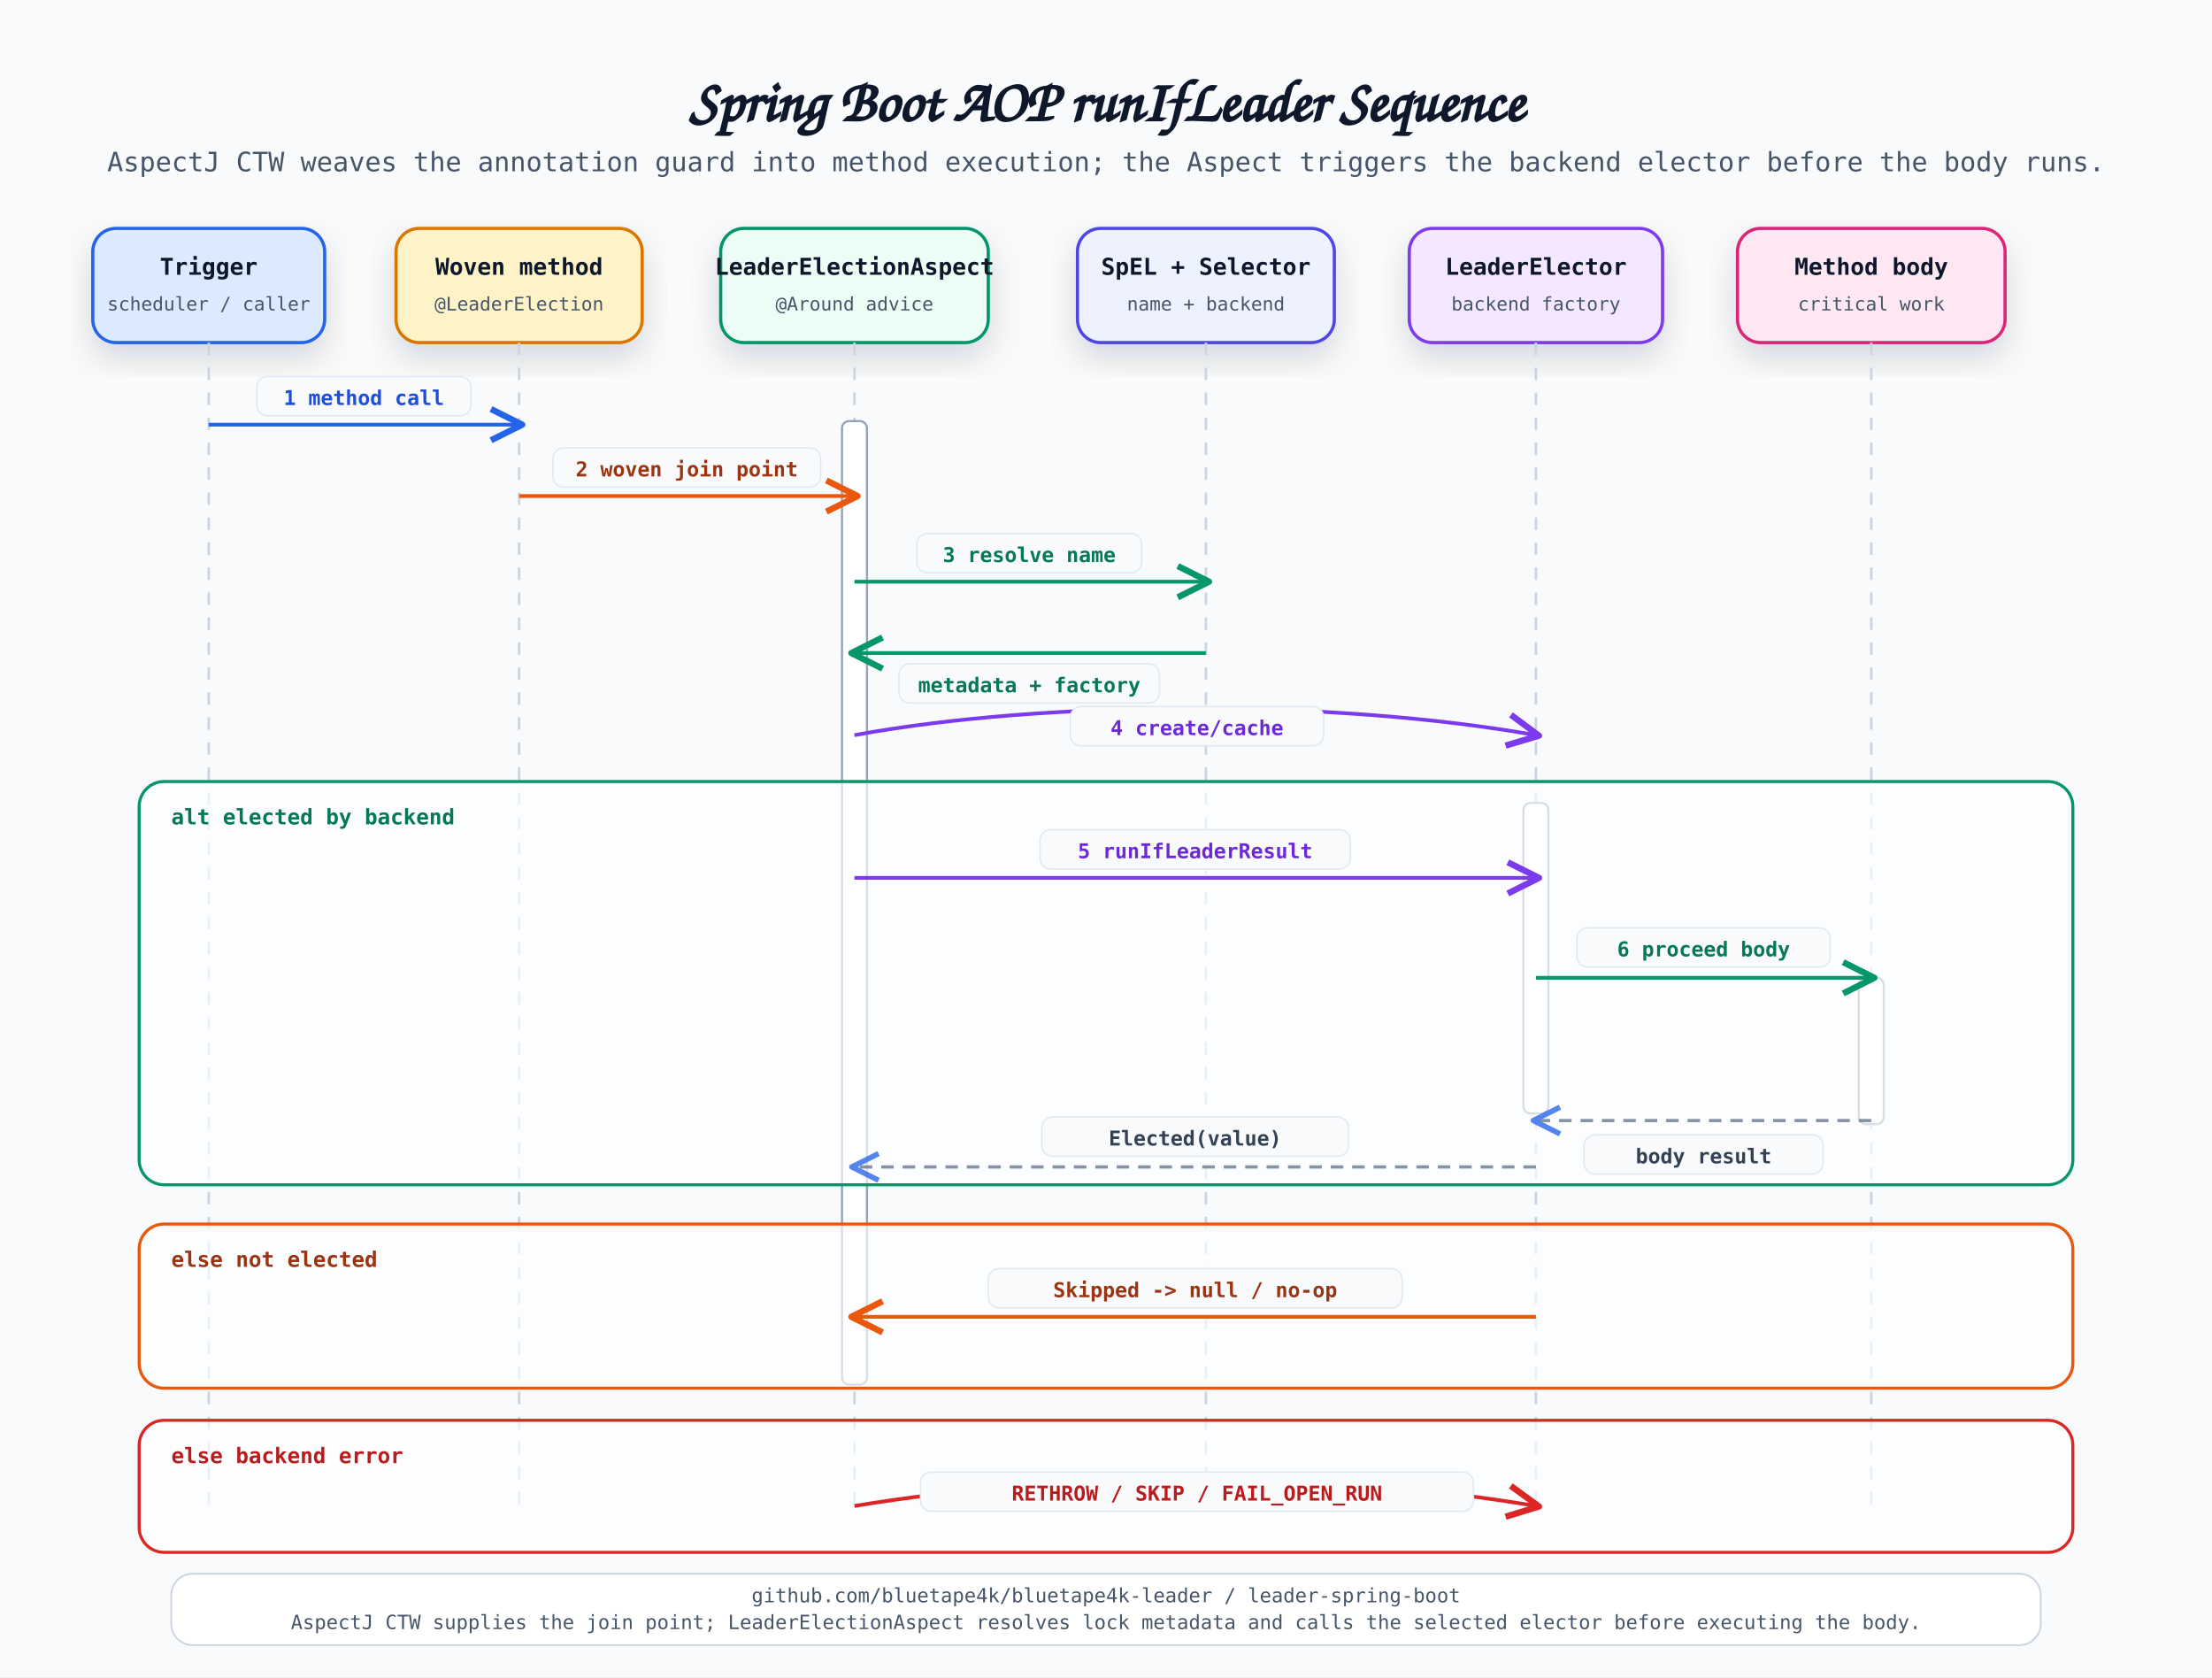
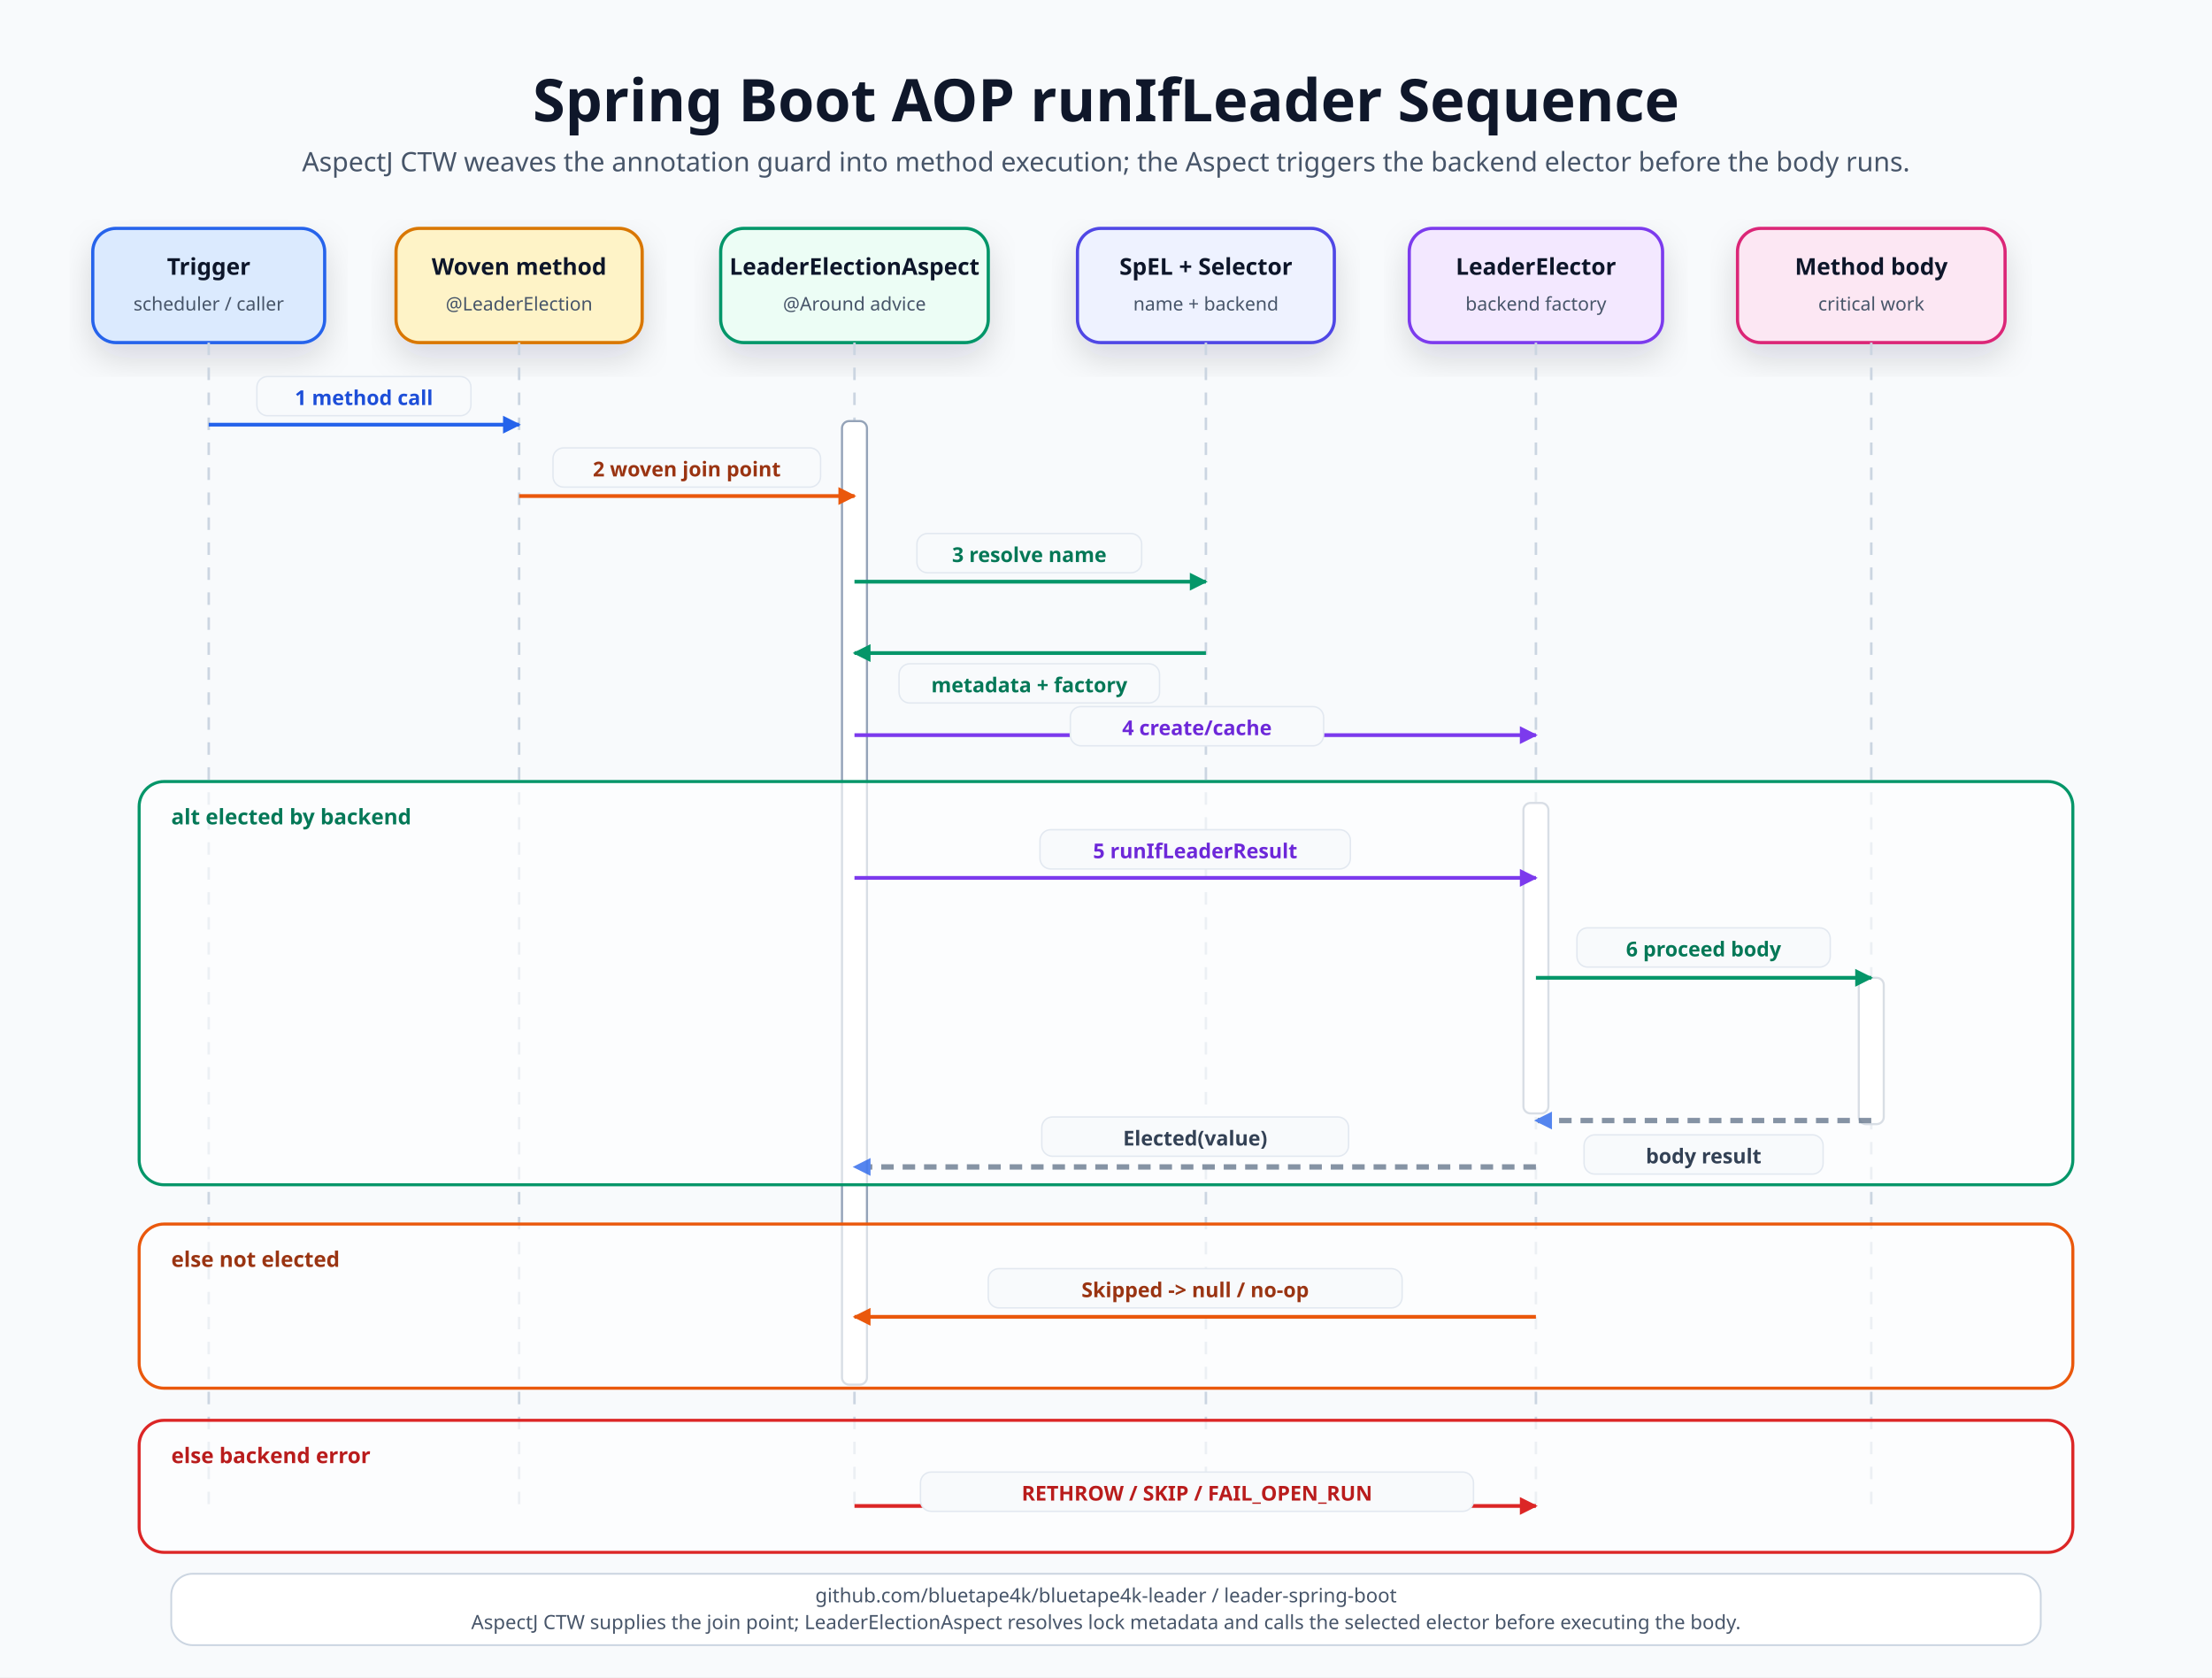
<svg xmlns="http://www.w3.org/2000/svg" width="1240" height="940" viewBox="0 0 1240 940" role="img" aria-labelledby="title desc">
  <defs>
    <filter id="shadow" x="-10%" y="-20%" width="120%" height="150%">
      <feDropShadow dx="0" dy="8" stdDeviation="9" flood-color="#0f172a" flood-opacity="0.14" />
    </filter>
-     <marker id="arrow-blue" viewBox="0 0 12 12" markerWidth="10" markerHeight="10" refX="10" refY="6" orient="auto">
-       <path d="M 1 1 L 11 6 L 1 11" fill="none" stroke="#2563eb" stroke-width="2" stroke-linejoin="round" />
+     <marker markerUnits="userSpaceOnUse" id="arrow-blue" viewBox="0 0 10 10" markerWidth="10" markerHeight="10" refX="9" refY="5" orient="auto">
+       <path d="M 0 0 L 10 5 L 0 10 Z" fill="#2563eb" stroke="#2563eb" stroke-width="0" stroke-dasharray="none" style="stroke-dasharray:none!important" />
    </marker>
-     <marker id="arrow-purple" viewBox="0 0 12 12" markerWidth="10" markerHeight="10" refX="10" refY="6" orient="auto">
-       <path d="M 1 1 L 11 6 L 1 11" fill="none" stroke="#7c3aed" stroke-width="2" stroke-linejoin="round" />
+     <marker markerUnits="userSpaceOnUse" id="arrow-purple" viewBox="0 0 10 10" markerWidth="10" markerHeight="10" refX="9" refY="5" orient="auto">
+       <path d="M 0 0 L 10 5 L 0 10 Z" fill="#7c3aed" stroke="#7c3aed" stroke-width="0" stroke-dasharray="none" style="stroke-dasharray:none!important" />
    </marker>
-     <marker id="arrow-green" viewBox="0 0 12 12" markerWidth="10" markerHeight="10" refX="10" refY="6" orient="auto">
-       <path d="M 1 1 L 11 6 L 1 11" fill="none" stroke="#059669" stroke-width="2" stroke-linejoin="round" />
+     <marker markerUnits="userSpaceOnUse" id="arrow-green" viewBox="0 0 10 10" markerWidth="10" markerHeight="10" refX="9" refY="5" orient="auto">
+       <path d="M 0 0 L 10 5 L 0 10 Z" fill="#059669" stroke="#059669" stroke-width="0" stroke-dasharray="none" style="stroke-dasharray:none!important" />
    </marker>
-     <marker id="arrow-orange" viewBox="0 0 12 12" markerWidth="10" markerHeight="10" refX="10" refY="6" orient="auto">
-       <path d="M 1 1 L 11 6 L 1 11" fill="none" stroke="#ea580c" stroke-width="2" stroke-linejoin="round" />
+     <marker markerUnits="userSpaceOnUse" id="arrow-orange" viewBox="0 0 10 10" markerWidth="10" markerHeight="10" refX="9" refY="5" orient="auto">
+       <path d="M 0 0 L 10 5 L 0 10 Z" fill="#ea580c" stroke="#ea580c" stroke-width="0" stroke-dasharray="none" style="stroke-dasharray:none!important" />
    </marker>
-     <marker id="arrow-red" viewBox="0 0 12 12" markerWidth="10" markerHeight="10" refX="10" refY="6" orient="auto">
-       <path d="M 1 1 L 11 6 L 1 11" fill="none" stroke="#dc2626" stroke-width="2" stroke-linejoin="round" />
+     <marker markerUnits="userSpaceOnUse" id="arrow-red" viewBox="0 0 10 10" markerWidth="10" markerHeight="10" refX="9" refY="5" orient="auto">
+       <path d="M 0 0 L 10 5 L 0 10 Z" fill="#dc2626" stroke="#dc2626" stroke-width="0" stroke-dasharray="none" style="stroke-dasharray:none!important" />
    </marker>
    <style>
      .canvas { fill: #f8fafc; }
-       .title { font-family: "Architects Daughter", "Comic Mono", "Comic Sans MS", cursive; font-size: 33px; fill: #0f172a; font-weight: 700; }
-       .subtitle { font-family: "Comic Mono", "Architects Daughter", monospace; font-size: 15px; fill: #475569; }
+       .title { font-family: "Architects Daughter", "Comic Mono", "Comic Mono"; font-size: 33px; fill: #0f172a; font-weight: 700; }
+       .subtitle { font-family: "Comic Mono", "Architects Daughter"; font-size: 15px; fill: #475569; }
      .participant { filter: url(#shadow); }
      .participant rect { rx: 13; stroke-width: 1.8; }
-       .participant-title { font-family: "Comic Mono", "Architects Daughter", monospace; font-size: 13px; fill: #0f172a; font-weight: 700; }
-       .participant-sub { font-family: "Comic Mono", "Architects Daughter", monospace; font-size: 10.5px; fill: #475569; }
+       .participant-title { font-family: "Comic Mono", "Architects Daughter"; font-size: 13px; fill: #0f172a; font-weight: 700; }
+       .participant-sub { font-family: "Comic Mono", "Architects Daughter"; font-size: 10.5px; fill: #475569; }
      .lifeline { stroke: #cbd5e1; stroke-width: 1.4; stroke-dasharray: 7 7; }
      .activation { fill: #ffffff; stroke: #94a3b8; stroke-width: 1.2; rx: 4; }
      .msg-blue { stroke: #2563eb; stroke-width: 2.1; fill: none; marker-end: url(#arrow-blue); }
      .msg-purple { stroke: #7c3aed; stroke-width: 2.1; fill: none; marker-end: url(#arrow-purple); }
      .msg-green { stroke: #059669; stroke-width: 2.1; fill: none; marker-end: url(#arrow-green); }
      .msg-orange { stroke: #ea580c; stroke-width: 2.1; fill: none; marker-end: url(#arrow-orange); }
      .msg-red { stroke: #dc2626; stroke-width: 2.1; fill: none; marker-end: url(#arrow-red); }
-       .return { stroke: #64748b; stroke-width: 1.8; stroke-dasharray: 7 5; fill: none; marker-end: url(#arrow-blue); opacity: 0.78; }
+       .return { stroke: #64748b; stroke-width: 3; stroke-dasharray: 7 5; fill: none; marker-end: url(#arrow-blue); opacity: 0.78; }
      .frame { fill: rgba(255,255,255,0.64); stroke-width: 1.7; rx: 14; }
      .frame-green { stroke: #059669; }
      .frame-orange { stroke: #ea580c; }
      .frame-red { stroke: #dc2626; }
-       .frame-title { font-family: "Comic Mono", "Architects Daughter", monospace; font-size: 12px; font-weight: 700; }
-       .label { font-family: "Comic Mono", "Architects Daughter", monospace; font-size: 11.5px; font-weight: 700; }
+       .frame-title { font-family: "Comic Mono", "Architects Daughter"; font-size: 12px; font-weight: 700; }
+       .label { font-family: "Comic Mono", "Architects Daughter"; font-size: 11.5px; font-weight: 700; }
      .label-bg { fill: #f8fafc; stroke: #e2e8f0; stroke-width: 0.8; rx: 6; }
-       .note { font-family: "Comic Mono", "Architects Daughter", monospace; font-size: 11px; fill: #475569; }
-       .footer { font-family: "Comic Mono", "Architects Daughter", monospace; font-size: 11px; fill: #475569; }
+       .note { font-family: "Comic Mono", "Architects Daughter"; font-size: 11px; fill: #475569; }
+       .footer { font-family: "Comic Mono", "Architects Daughter"; font-size: 11px; fill: #475569; }
    </style>
  </defs>
  <rect class="canvas" width="1240" height="940" />
  <text class="title" x="620" y="68" text-anchor="middle">Spring Boot AOP runIfLeader Sequence</text>
  <text class="subtitle" x="620" y="96" text-anchor="middle">AspectJ CTW weaves the annotation guard into method execution; the Aspect triggers the backend elector before the body runs.</text>
  <g class="participant" transform="translate(52 128)">
    <rect width="130" height="64" fill="#dbeafe" stroke="#2563eb" />
    <text class="participant-title" x="65" y="26" text-anchor="middle">Trigger</text>
    <text class="participant-sub" x="65" y="46" text-anchor="middle">scheduler / caller</text>
  </g>
  <g class="participant" transform="translate(222 128)">
    <rect width="138" height="64" fill="#fef3c7" stroke="#d97706" />
    <text class="participant-title" x="69" y="26" text-anchor="middle">Woven method</text>
    <text class="participant-sub" x="69" y="46" text-anchor="middle">@LeaderElection</text>
  </g>
  <g class="participant" transform="translate(404 128)">
    <rect width="150" height="64" fill="#ecfdf5" stroke="#059669" />
    <text class="participant-title" x="75" y="26" text-anchor="middle">LeaderElectionAspect</text>
    <text class="participant-sub" x="75" y="46" text-anchor="middle">@Around advice</text>
  </g>
  <g class="participant" transform="translate(604 128)">
    <rect width="144" height="64" fill="#eef2ff" stroke="#4f46e5" />
    <text class="participant-title" x="72" y="26" text-anchor="middle">SpEL + Selector</text>
    <text class="participant-sub" x="72" y="46" text-anchor="middle">name + backend</text>
  </g>
  <g class="participant" transform="translate(790 128)">
    <rect width="142" height="64" fill="#f3e8ff" stroke="#7c3aed" />
    <text class="participant-title" x="71" y="26" text-anchor="middle">LeaderElector</text>
    <text class="participant-sub" x="71" y="46" text-anchor="middle">backend factory</text>
  </g>
  <g class="participant" transform="translate(974 128)">
    <rect width="150" height="64" fill="#fce7f3" stroke="#db2777" />
    <text class="participant-title" x="75" y="26" text-anchor="middle">Method body</text>
    <text class="participant-sub" x="75" y="46" text-anchor="middle">critical work</text>
  </g>
  <line class="lifeline" x1="117" y1="192" x2="117" y2="846" />
  <line class="lifeline" x1="291" y1="192" x2="291" y2="846" />
  <line class="lifeline" x1="479" y1="192" x2="479" y2="846" />
  <line class="lifeline" x1="676" y1="192" x2="676" y2="846" />
  <line class="lifeline" x1="861" y1="192" x2="861" y2="846" />
  <line class="lifeline" x1="1049" y1="192" x2="1049" y2="846" />
  <rect class="activation" x="472" y="236" width="14" height="540" />
  <rect class="activation" x="854" y="450" width="14" height="174" />
  <rect class="activation" x="1042" y="548" width="14" height="82" />
  <path class="msg-blue" d="M 117 238 L 291 238" />
  <rect class="label-bg" x="144" y="211" width="120" height="22" />
  <text class="label" x="204" y="227" text-anchor="middle" fill="#1d4ed8">1 method call</text>
  <path class="msg-orange" d="M 291 278 L 479 278" />
  <rect class="label-bg" x="310" y="251" width="150" height="22" />
  <text class="label" x="385" y="267" text-anchor="middle" fill="#9a3412">2 woven join point</text>
  <path class="msg-green" d="M 479 326 L 676 326" />
  <rect class="label-bg" x="514" y="299" width="126" height="22" />
  <text class="label" x="577" y="315" text-anchor="middle" fill="#047857">3 resolve name</text>
  <path class="msg-green" d="M 676 366 L 479 366" />
  <rect class="label-bg" x="504" y="372" width="146" height="22" />
  <text class="label" x="577" y="388" text-anchor="middle" fill="#047857">metadata + factory</text>
-   <path class="msg-purple" d="M 479 412 C 588 392, 748 392, 861 412" />
+   <path class="msg-purple" d="M 479 412 L 861 412" />
  <rect class="label-bg" x="600" y="396" width="142" height="22" />
  <text class="label" x="671" y="412" text-anchor="middle" fill="#6d28d9">4 create/cache</text>
  <rect class="frame frame-green" x="78" y="438" width="1084" height="226" />
  <text class="frame-title" x="96" y="462" fill="#047857">alt elected by backend</text>
  <path class="msg-purple" d="M 479 492 L 861 492" />
  <rect class="label-bg" x="583" y="465" width="174" height="22" />
  <text class="label" x="670" y="481" text-anchor="middle" fill="#6d28d9">5 runIfLeaderResult</text>
  <path class="msg-green" d="M 861 548 L 1049 548" />
  <rect class="label-bg" x="884" y="520" width="142" height="22" />
  <text class="label" x="955" y="536" text-anchor="middle" fill="#047857">6 proceed body</text>
  <path class="return" d="M 1049 628 L 861 628" />
  <rect class="label-bg" x="888" y="636" width="134" height="22" />
  <text class="label" x="955" y="652" text-anchor="middle" fill="#334155">body result</text>
  <path class="return" d="M 861 654 L 479 654" />
  <rect class="label-bg" x="584" y="626" width="172" height="22" />
  <text class="label" x="670" y="642" text-anchor="middle" fill="#334155">Elected(value)</text>
  <rect class="frame frame-orange" x="78" y="686" width="1084" height="92" />
  <text class="frame-title" x="96" y="710" fill="#9a3412">else not elected</text>
  <path class="msg-orange" d="M 861 738 L 479 738" />
  <rect class="label-bg" x="554" y="711" width="232" height="22" />
  <text class="label" x="670" y="727" text-anchor="middle" fill="#9a3412">Skipped -&gt; null / no-op</text>
  <rect class="frame frame-red" x="78" y="796" width="1084" height="74" />
  <text class="frame-title" x="96" y="820" fill="#b91c1c">else backend error</text>
-   <path class="msg-red" d="M 479 844 C 600 824, 742 824, 861 844" />
+   <path class="msg-red" d="M 479 844 L 861 844" />
  <rect class="label-bg" x="516" y="825" width="310" height="22" />
  <text class="label" x="671" y="841" text-anchor="middle" fill="#b91c1c">RETHROW / SKIP / FAIL_OPEN_RUN</text>
  <g transform="translate(96 882)">
    <rect x="0" y="0" width="1048" height="40" rx="12" fill="#ffffff" stroke="#cbd5e1" />
    <text class="footer" x="524" y="16" text-anchor="middle">github.com/bluetape4k/bluetape4k-leader / leader-spring-boot</text>
    <text class="footer" x="524" y="31" text-anchor="middle">AspectJ CTW supplies the join point; LeaderElectionAspect resolves lock metadata and calls the selected elector before executing the body.</text>
  </g>
</svg>
